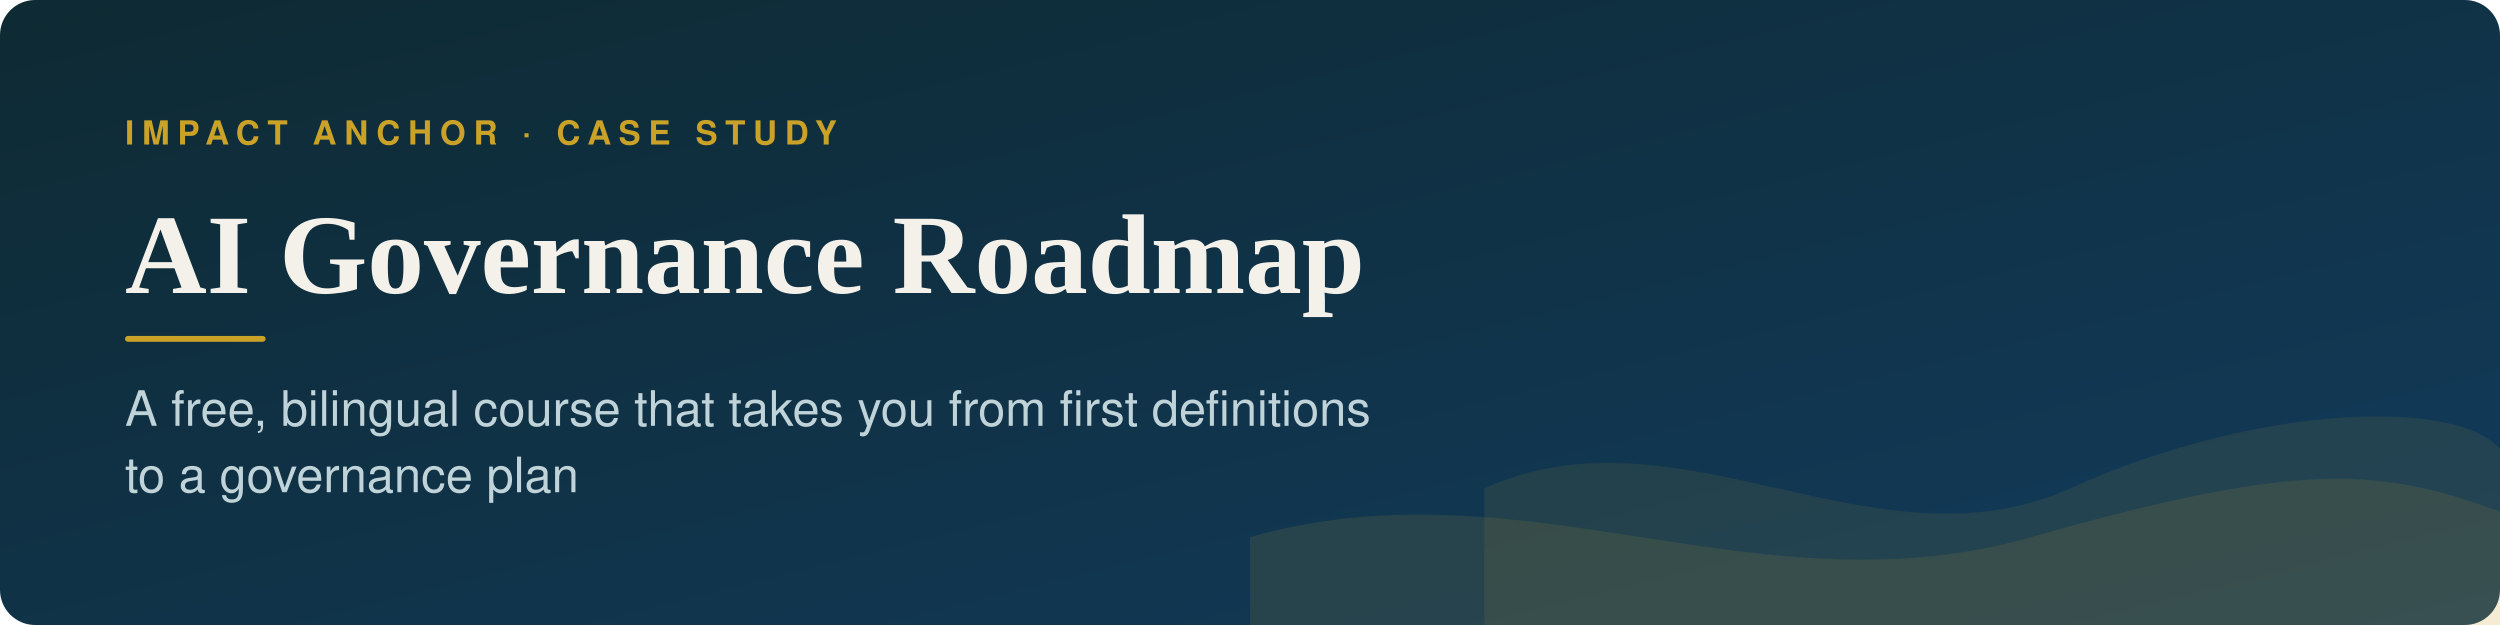
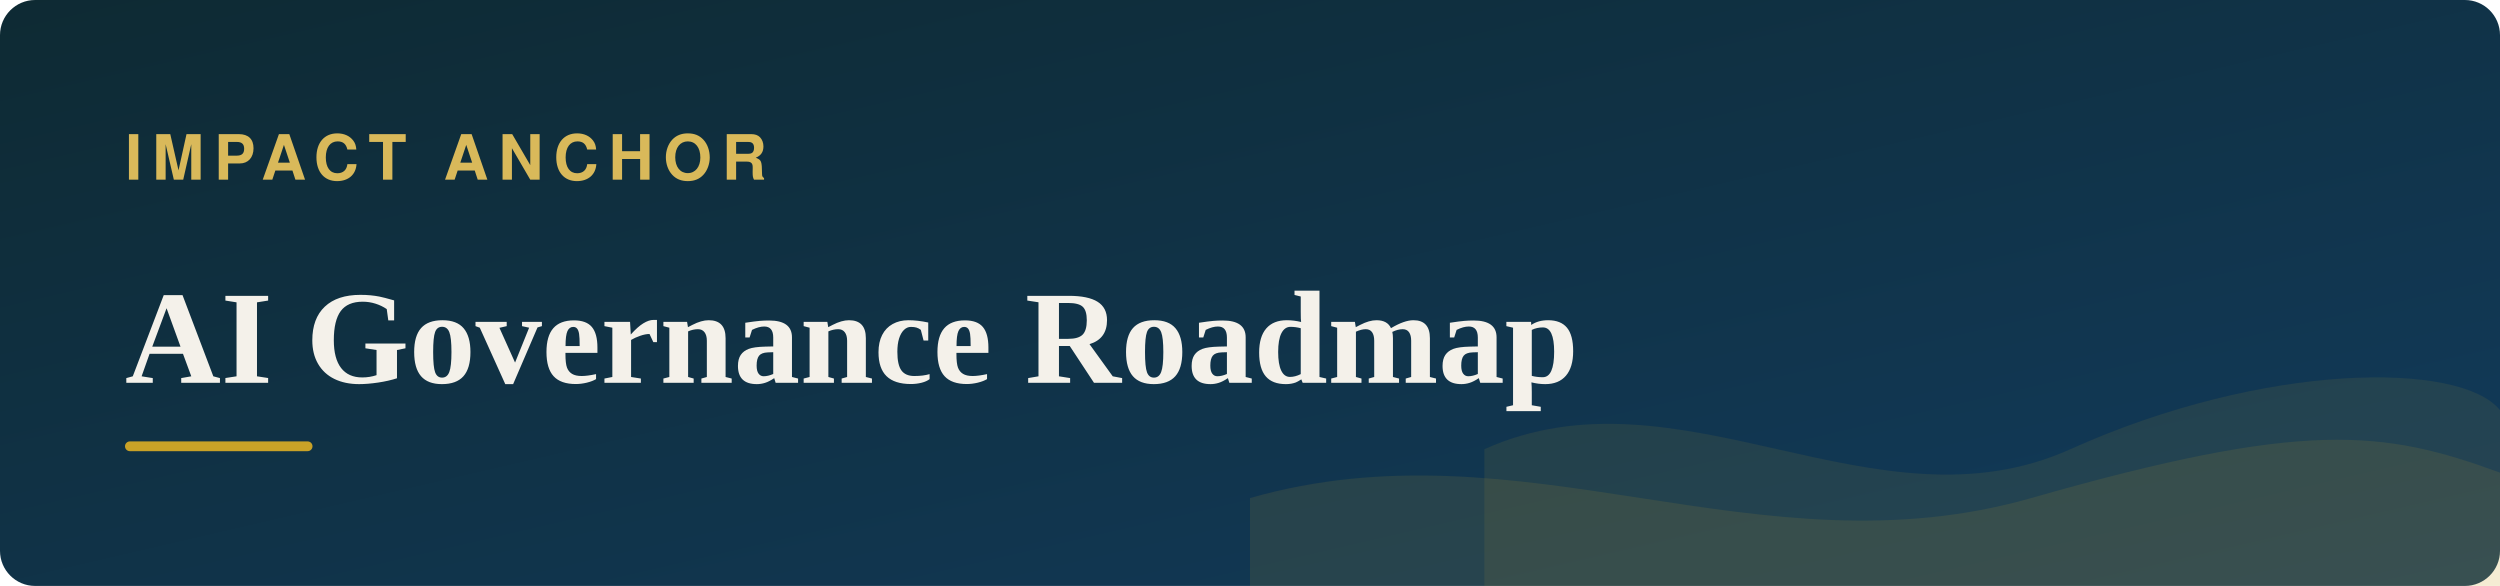
- <svg xmlns="http://www.w3.org/2000/svg" width="1280" height="320" viewBox="0 0 1280 320" role="img" aria-label="AI Governance Roadmap — A free, bilingual course that takes you from first definitions to a governance plan">
+ <svg xmlns="http://www.w3.org/2000/svg" width="1280" height="300" viewBox="0 0 1280 300" role="img" aria-label="AI Governance Roadmap, Impact Anchor case study">
  <defs>
    <linearGradient id="g" x1="0" y1="0" x2="1" y2="1">
      <stop offset="0" stop-color="#0E2A33" />
      <stop offset="1" stop-color="#123B5C" />
    </linearGradient>
  </defs>
-   <rect width="1280" height="320" rx="18" fill="url(#g)" />
-   <path d="M760 250 C 860 205, 960 295, 1060 250 S 1260 205, 1280 230 L1280 320 L760 320 Z" fill="#C9A227" opacity="0.10" />
-   <path d="M640 275 C 780 235, 900 315, 1040 275 S 1220 240, 1280 262 L1280 320 L640 320 Z" fill="#C9A227" opacity="0.12" />
-   <text x="64" y="74" fill="#C9A227" font-family="'Segoe UI', Helvetica, Arial, sans-serif" font-size="17" font-weight="600" letter-spacing="4">IMPACT ANCHOR · CASE STUDY</text>
-   <text x="64" y="150" fill="#F4F1EA" font-family="Georgia, 'Times New Roman', serif" font-size="58" font-weight="700">AI Governance Roadmap</text>
-   <rect x="64" y="172" width="72" height="3" rx="1.5" fill="#C9A227" />
-   <text x="64" y="218" fill="#BFD3D9" font-family="'Segoe UI', Helvetica, Arial, sans-serif" font-size="25">
-     <tspan x="64" dy="0">A free, bilingual course that takes you from first definitions</tspan>
-     <tspan x="64" dy="34">to a governance plan</tspan>
-   </text>
+   <rect width="1280" height="300" rx="18" fill="url(#g)" />
+   <path d="M760 230 C 860 185, 960 275, 1060 230 S 1260 185, 1280 210 L1280 300 L760 300 Z" fill="#C9A227" opacity="0.10" />
+   <path d="M640 255 C 780 215, 900 295, 1040 255 S 1220 220, 1280 242 L1280 300 L640 300 Z" fill="#C9A227" opacity="0.12" />
+   <text x="64" y="92" fill="#D9B95A" font-family="'Segoe UI', Helvetica, Arial, sans-serif" font-size="32" font-weight="600" letter-spacing="5">IMPACT ANCHOR</text>
+   <text x="64" y="196" fill="#F4F1EA" font-family="Georgia, 'Times New Roman', serif" font-size="68" font-weight="700">AI Governance Roadmap</text>
+   <rect x="64" y="226" width="96" height="5" rx="2.5" fill="#C9A227" />
</svg>
